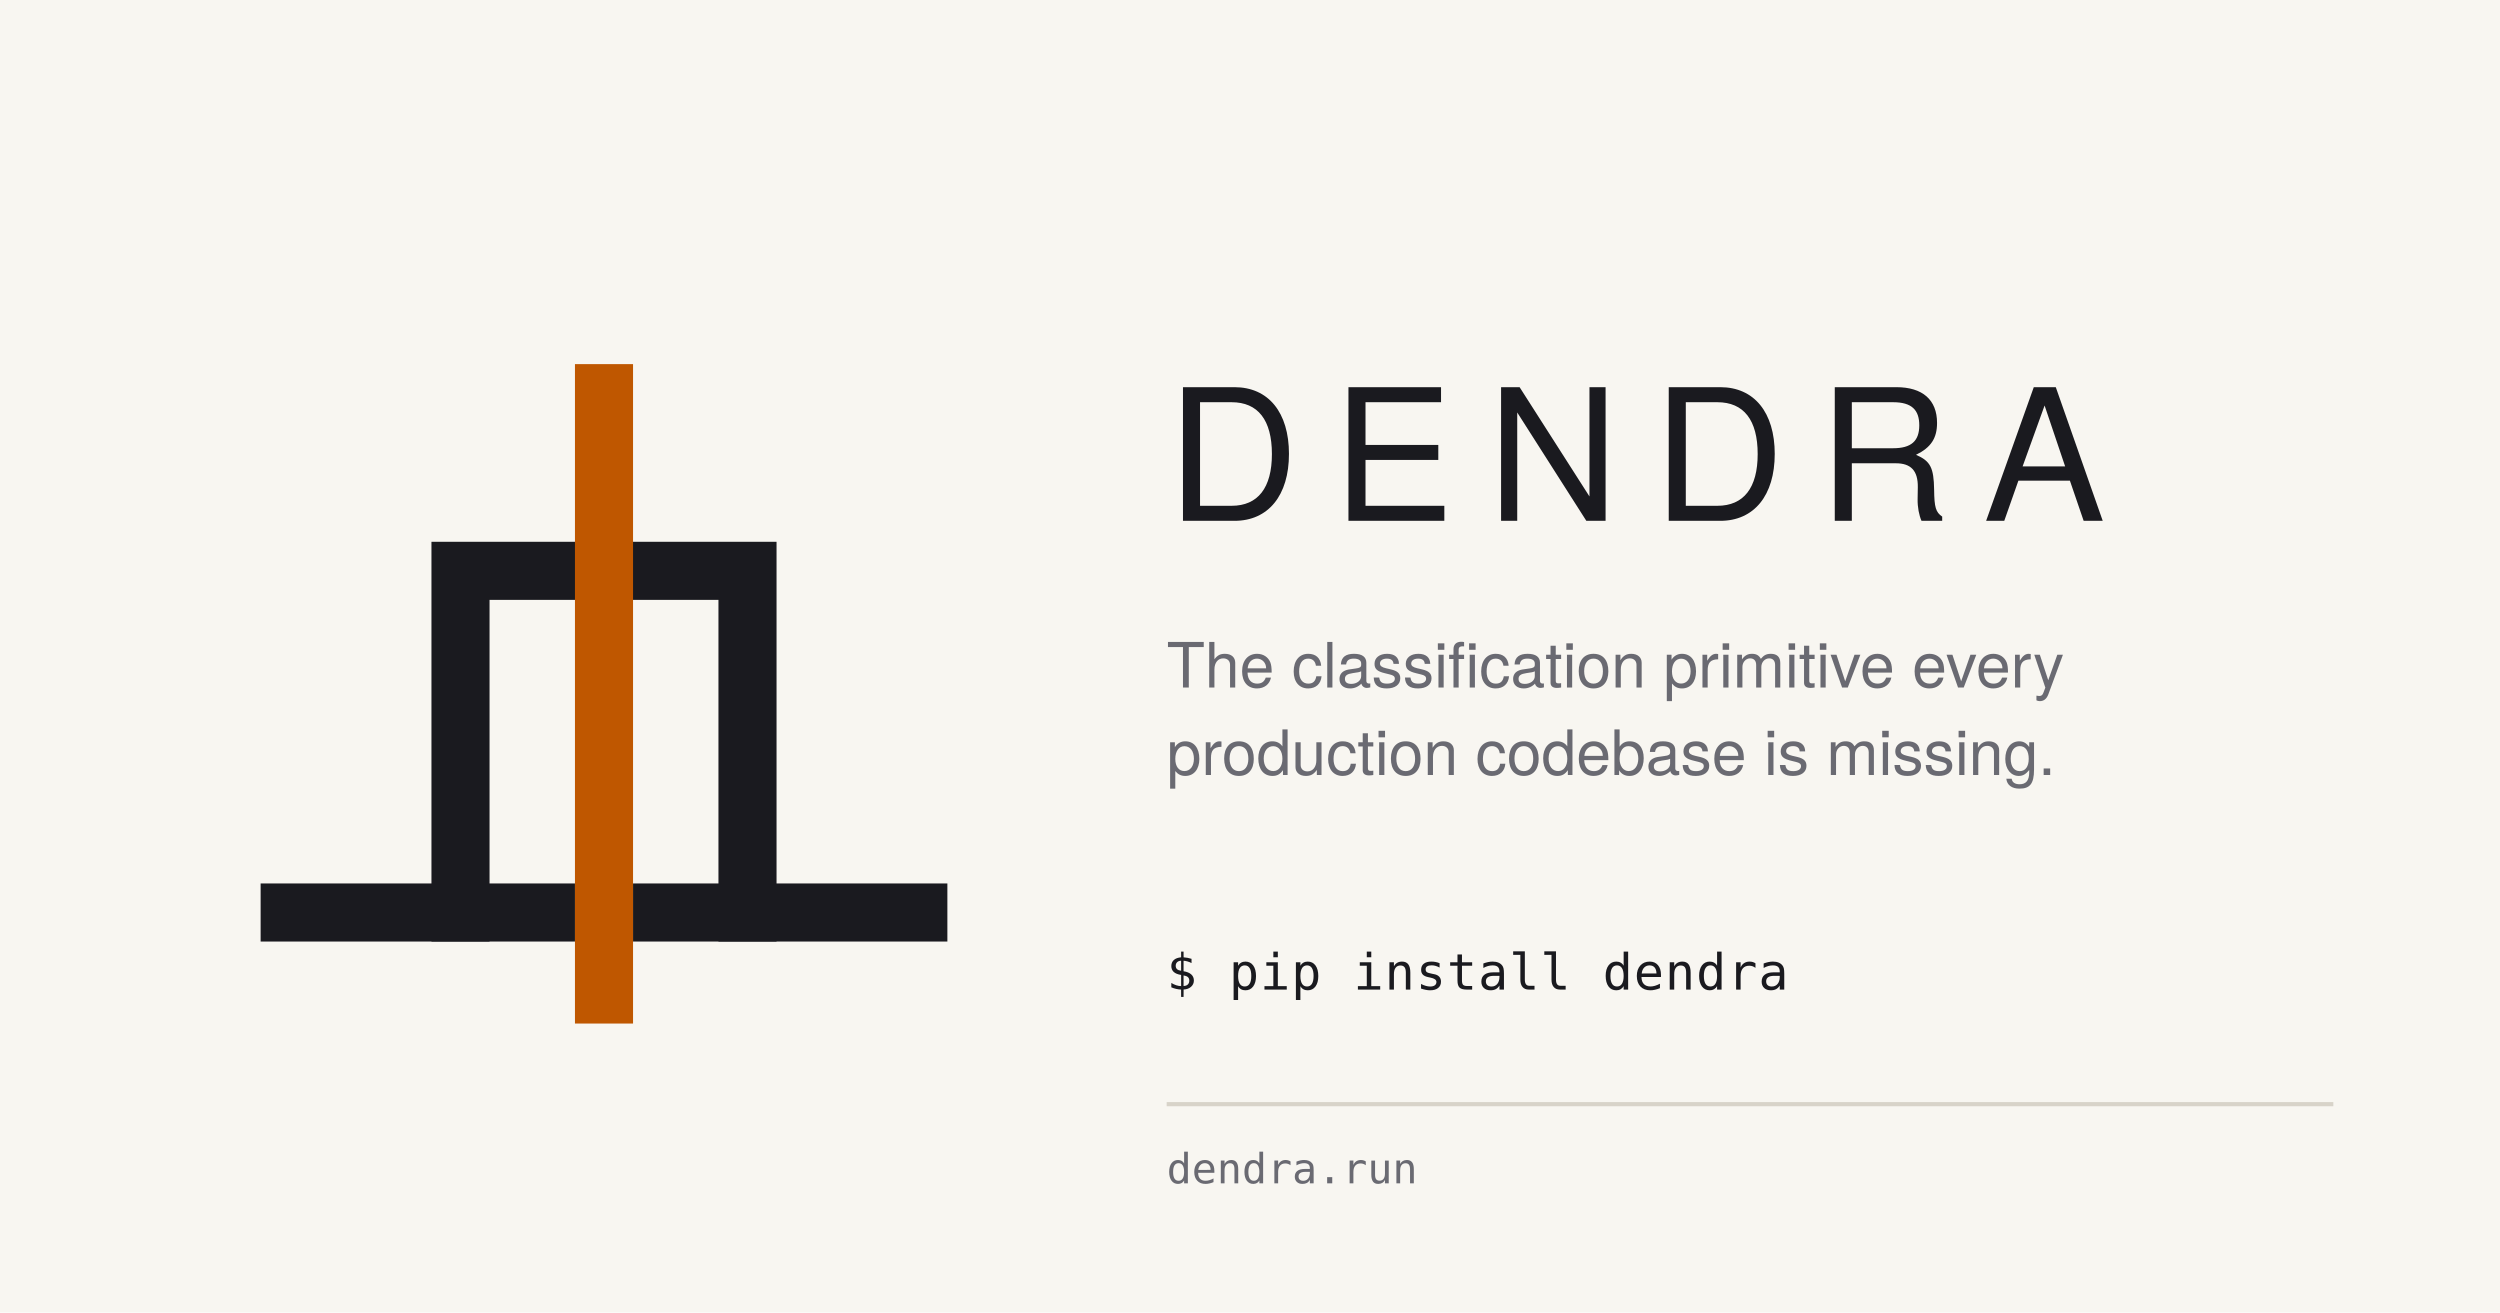
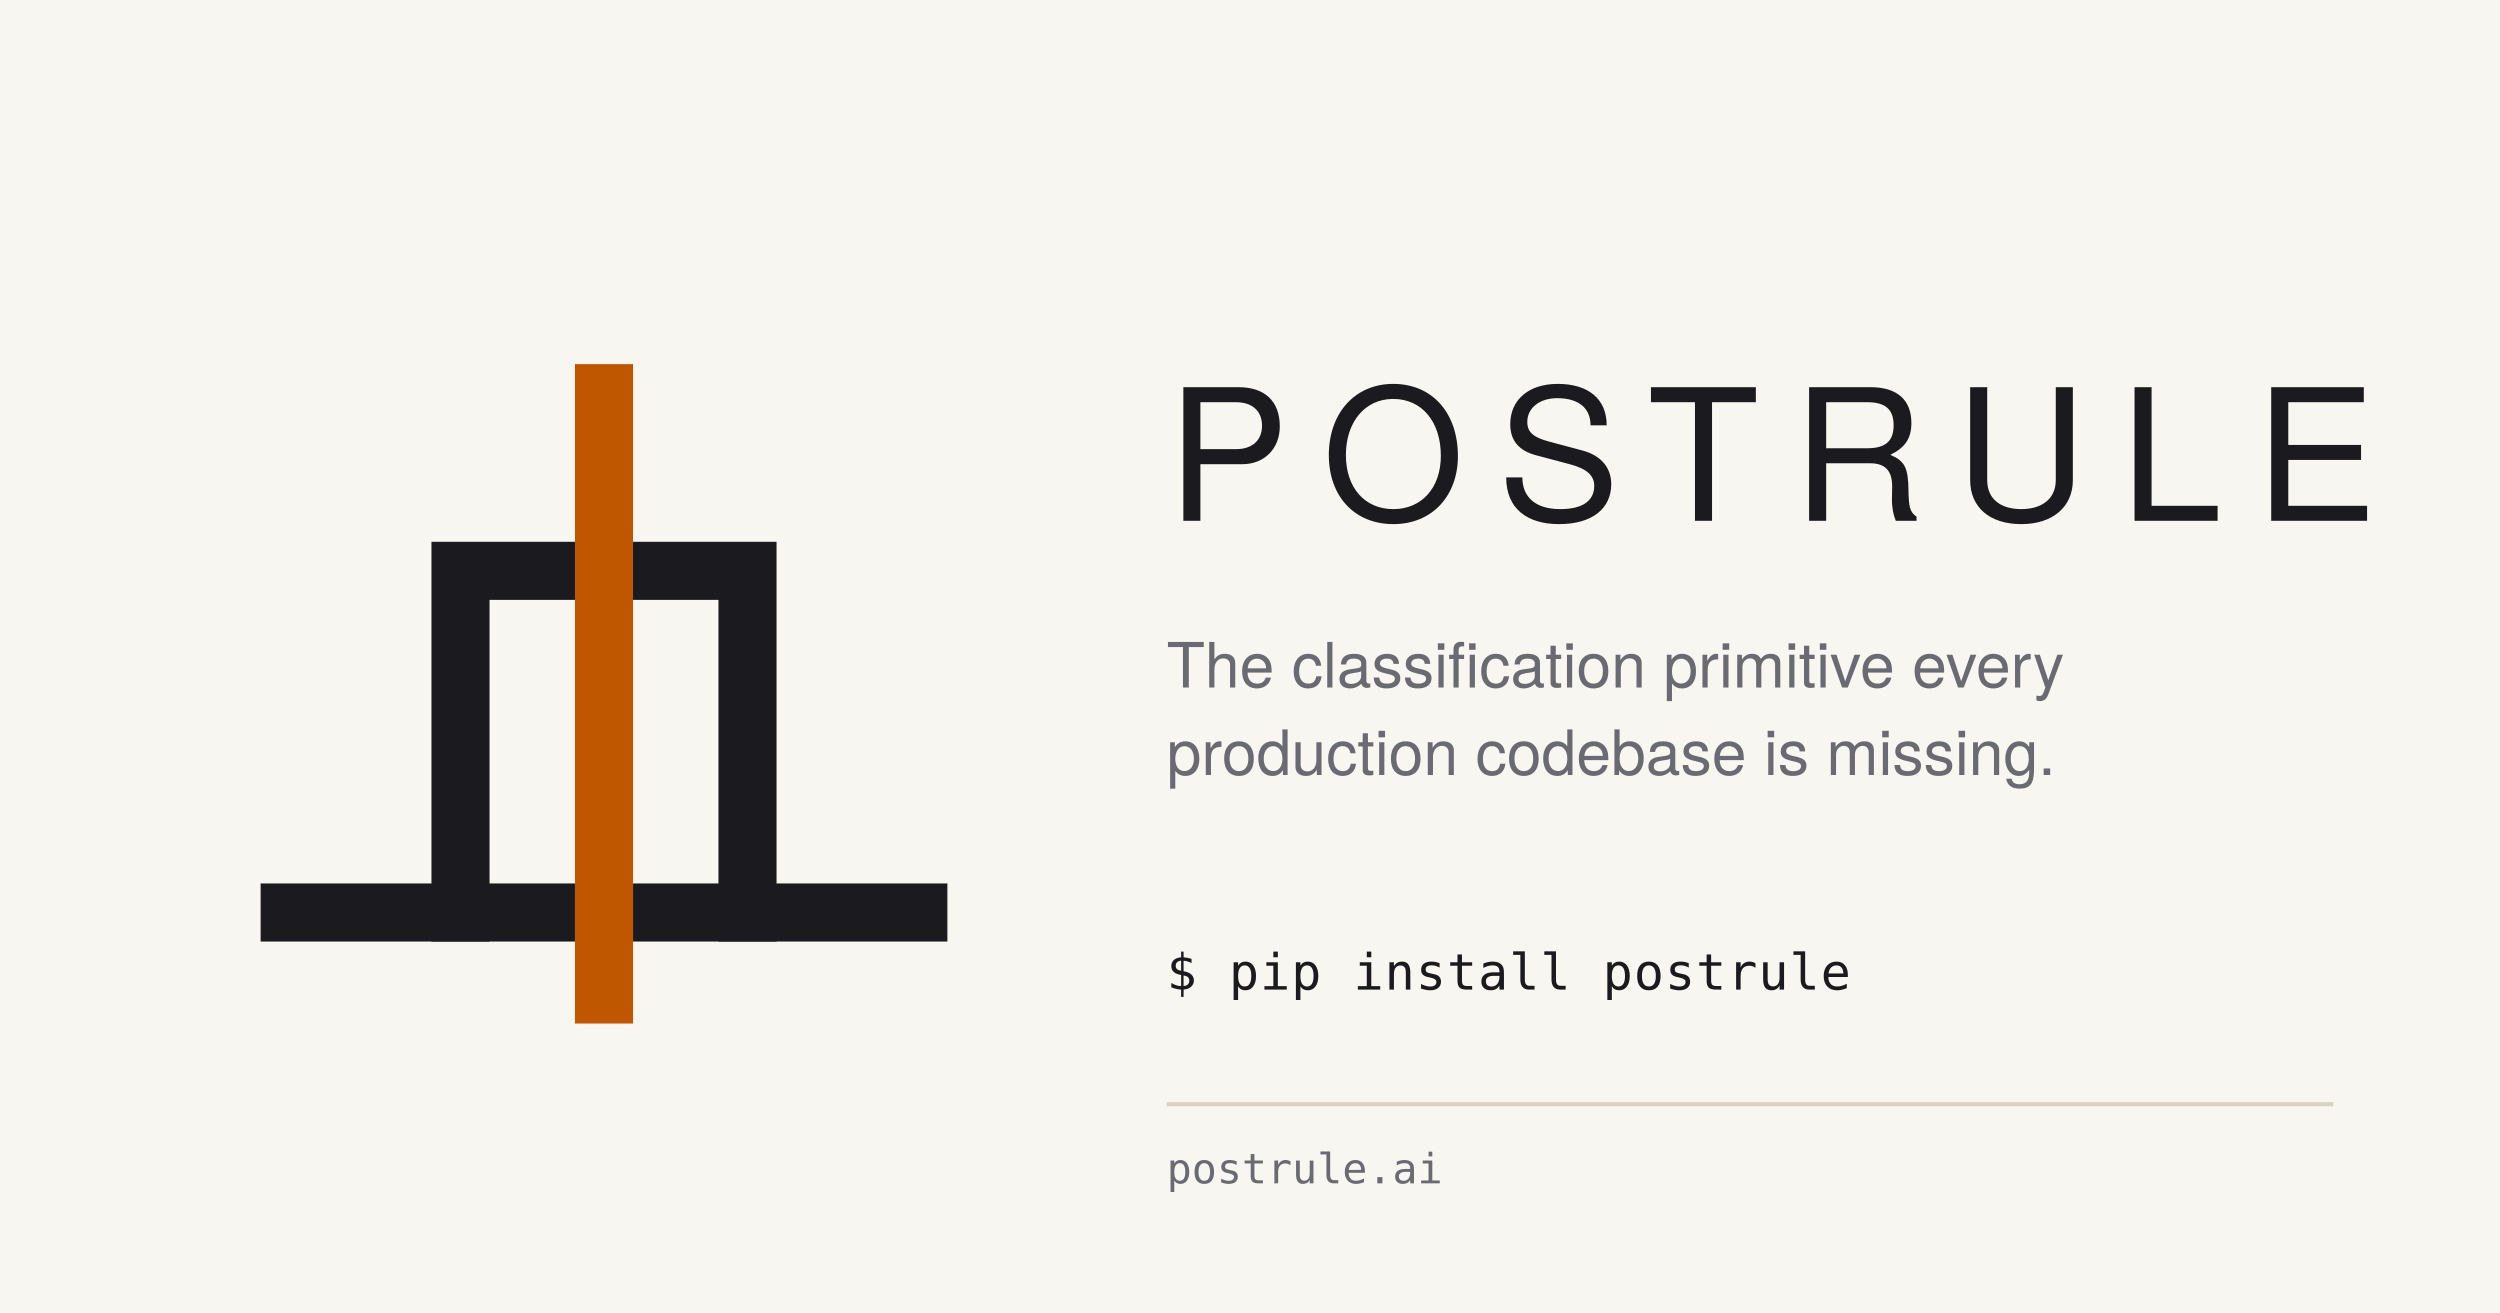
<svg xmlns="http://www.w3.org/2000/svg" viewBox="0 0 1200 630">
  <rect width="1200" height="630" fill="#f8f6f1" />
  <g transform="translate(80, 110) scale(0.82)">
    <line x1="72" y1="400" x2="222" y2="400" stroke="#1a1a1f" stroke-width="34" stroke-linecap="square" />
    <line x1="290" y1="400" x2="440" y2="400" stroke="#1a1a1f" stroke-width="34" stroke-linecap="square" />
    <polyline points="172,400 172,200 340,200 340,400" fill="none" stroke="#1a1a1f" stroke-width="34" stroke-linecap="square" stroke-linejoin="miter" />
    <line x1="256" y1="448" x2="256" y2="96" stroke="#BF5700" stroke-width="34" stroke-linecap="square" />
  </g>
-   <text x="560" y="250" font-family="'Space Grotesk', 'Helvetica Neue', sans-serif" font-weight="500" font-size="88" letter-spacing="15.8" fill="#1a1a1f">DENDRA</text>
+   <text x="560" y="250" font-family="'Space Grotesk', 'Helvetica Neue', sans-serif" font-weight="500" font-size="88" letter-spacing="15.8" fill="#1a1a1f">POSTRULE</text>
  <text x="560" y="330" font-family="'Space Grotesk', 'Helvetica Neue', sans-serif" font-weight="400" font-size="30" fill="#6a6a72">The classification primitive every</text>
  <text x="560" y="372" font-family="'Space Grotesk', 'Helvetica Neue', sans-serif" font-weight="400" font-size="30" fill="#6a6a72">production codebase is missing.</text>
-   <text x="560" y="475" font-family="'JetBrains Mono', ui-monospace, monospace" font-weight="400" font-size="24" letter-spacing="0.5" fill="#1a1a1f">$ pip install dendra</text>
+   <text x="560" y="475" font-family="'JetBrains Mono', ui-monospace, monospace" font-weight="400" font-size="24" letter-spacing="0.5" fill="#1a1a1f">$ pip install postrule</text>
  <line x1="560" y1="530" x2="1120" y2="530" stroke="#d8d3c9" stroke-width="2" />
-   <text x="560" y="568" font-family="'JetBrains Mono', ui-monospace, monospace" font-weight="400" font-size="20" fill="#6a6a72">dendra.run</text>
+   <text x="560" y="568" font-family="'JetBrains Mono', ui-monospace, monospace" font-weight="400" font-size="20" fill="#6a6a72">postrule.ai</text>
</svg>
